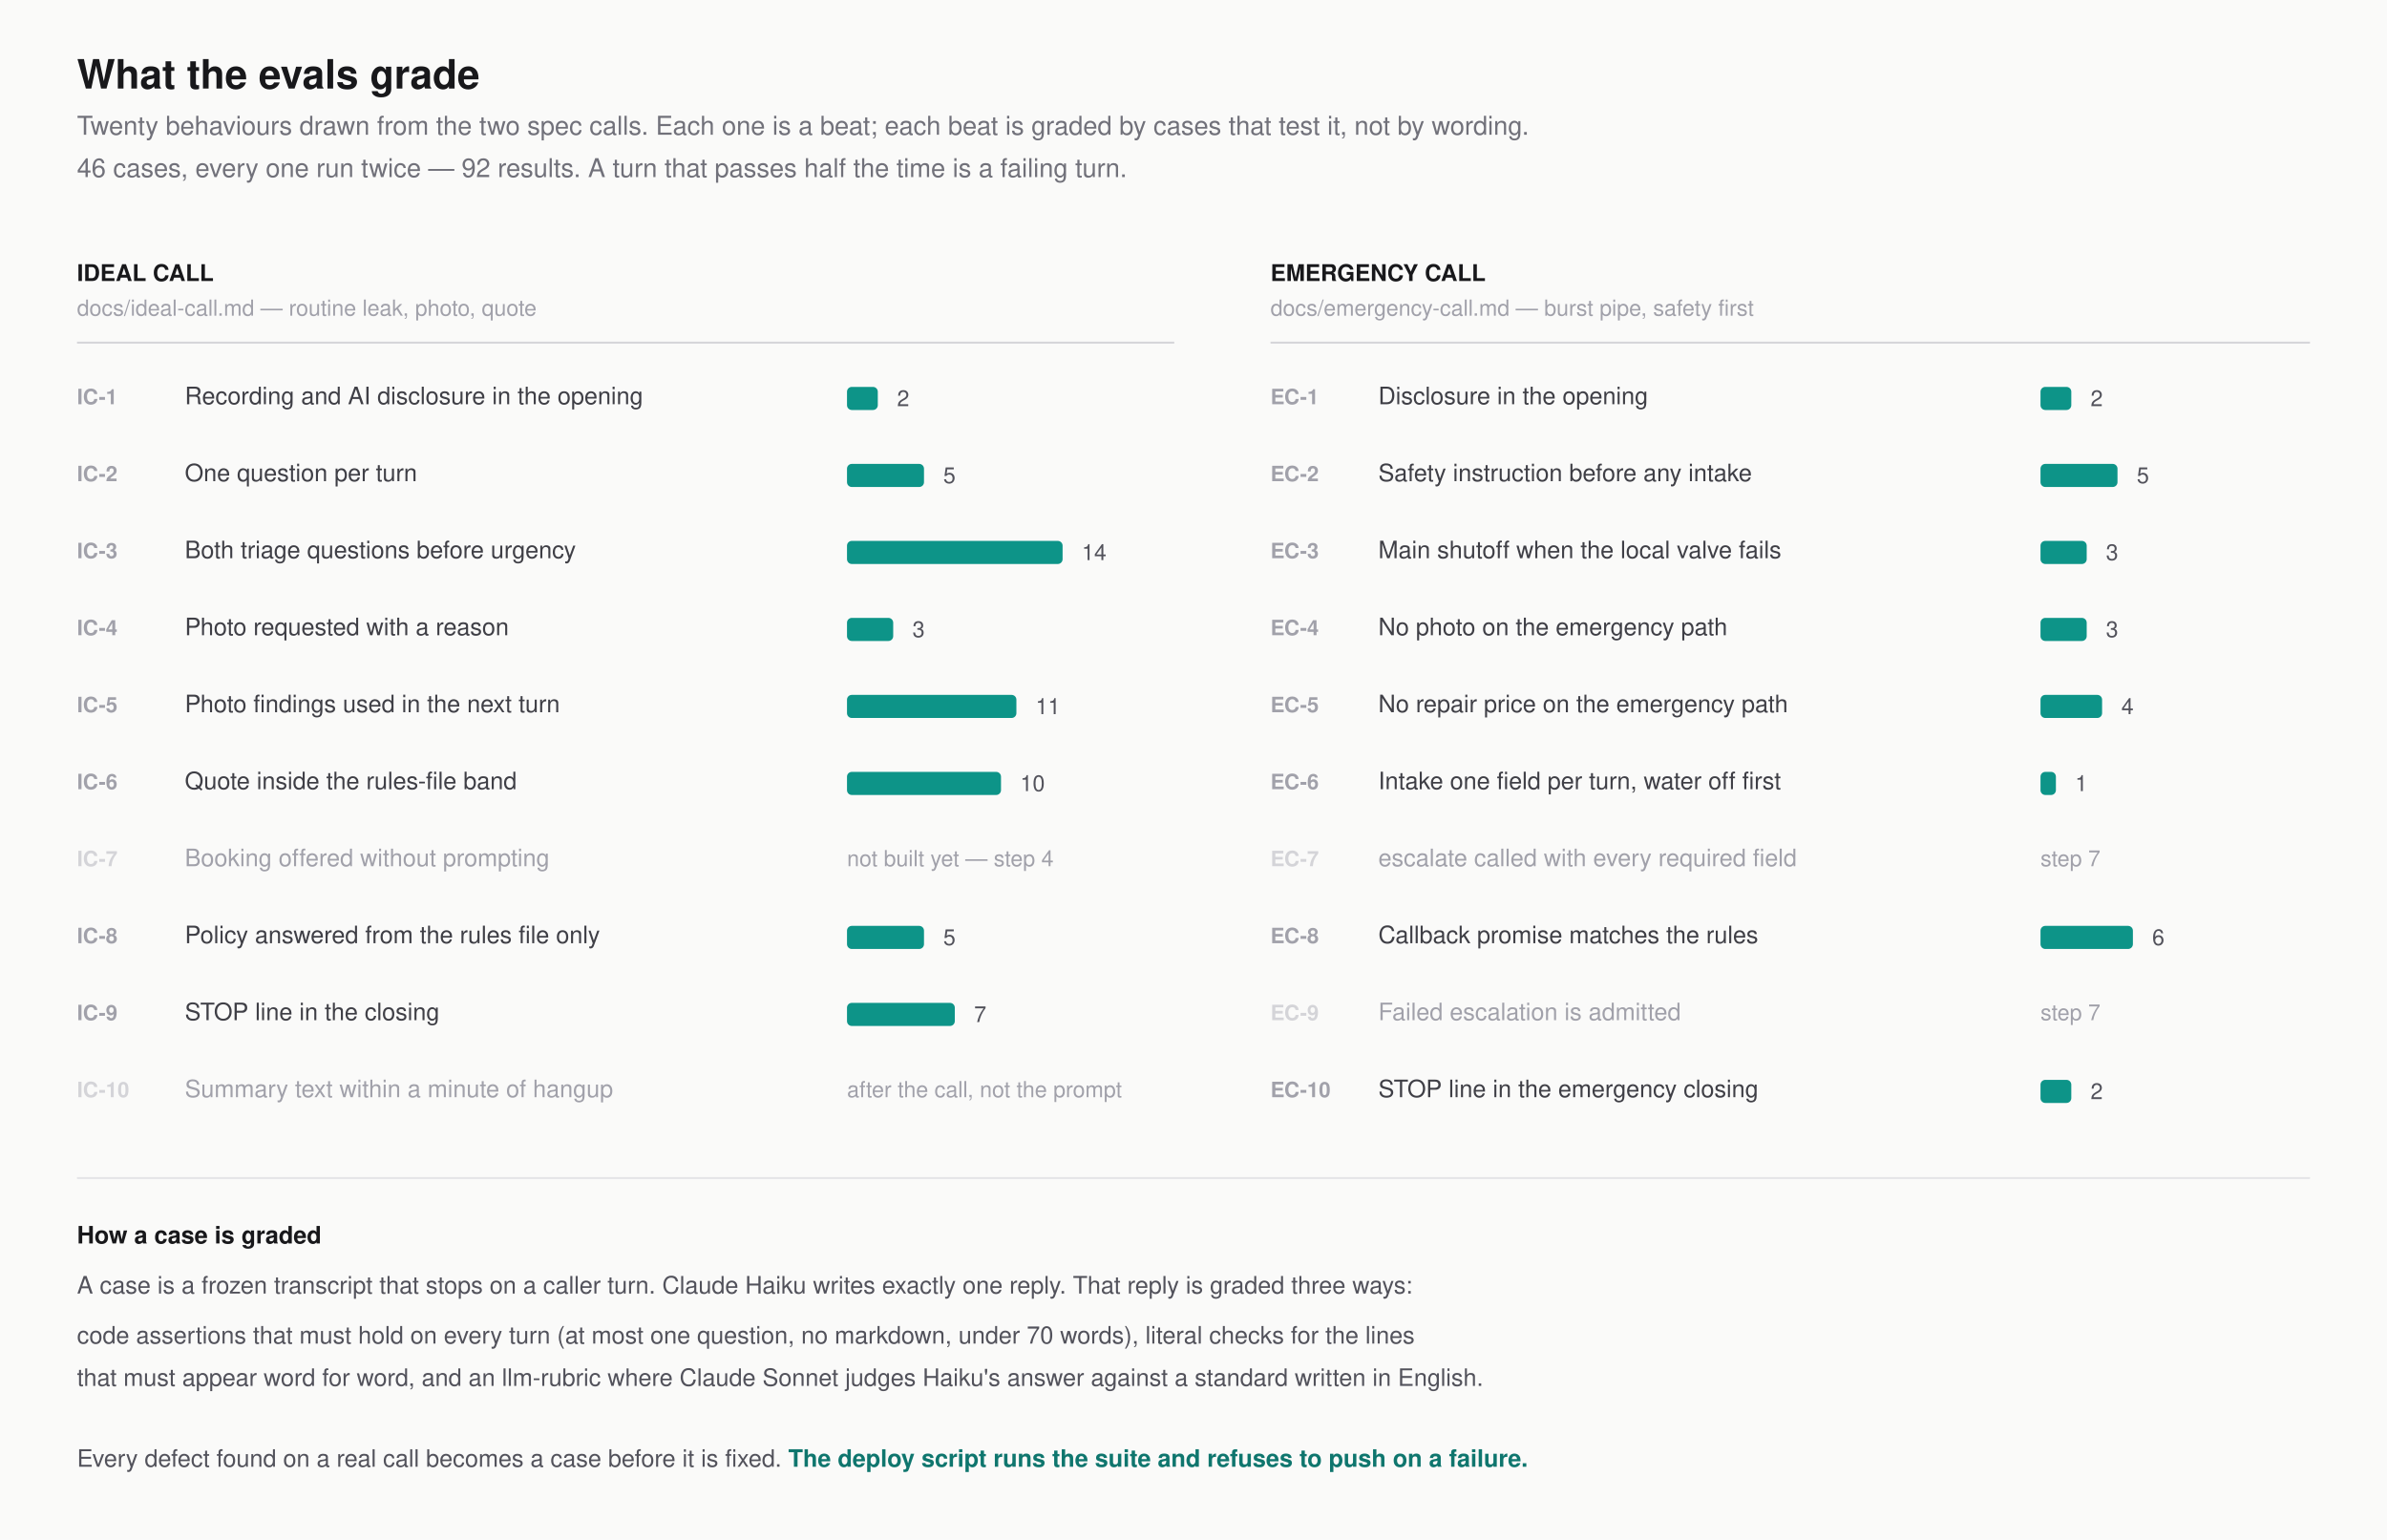
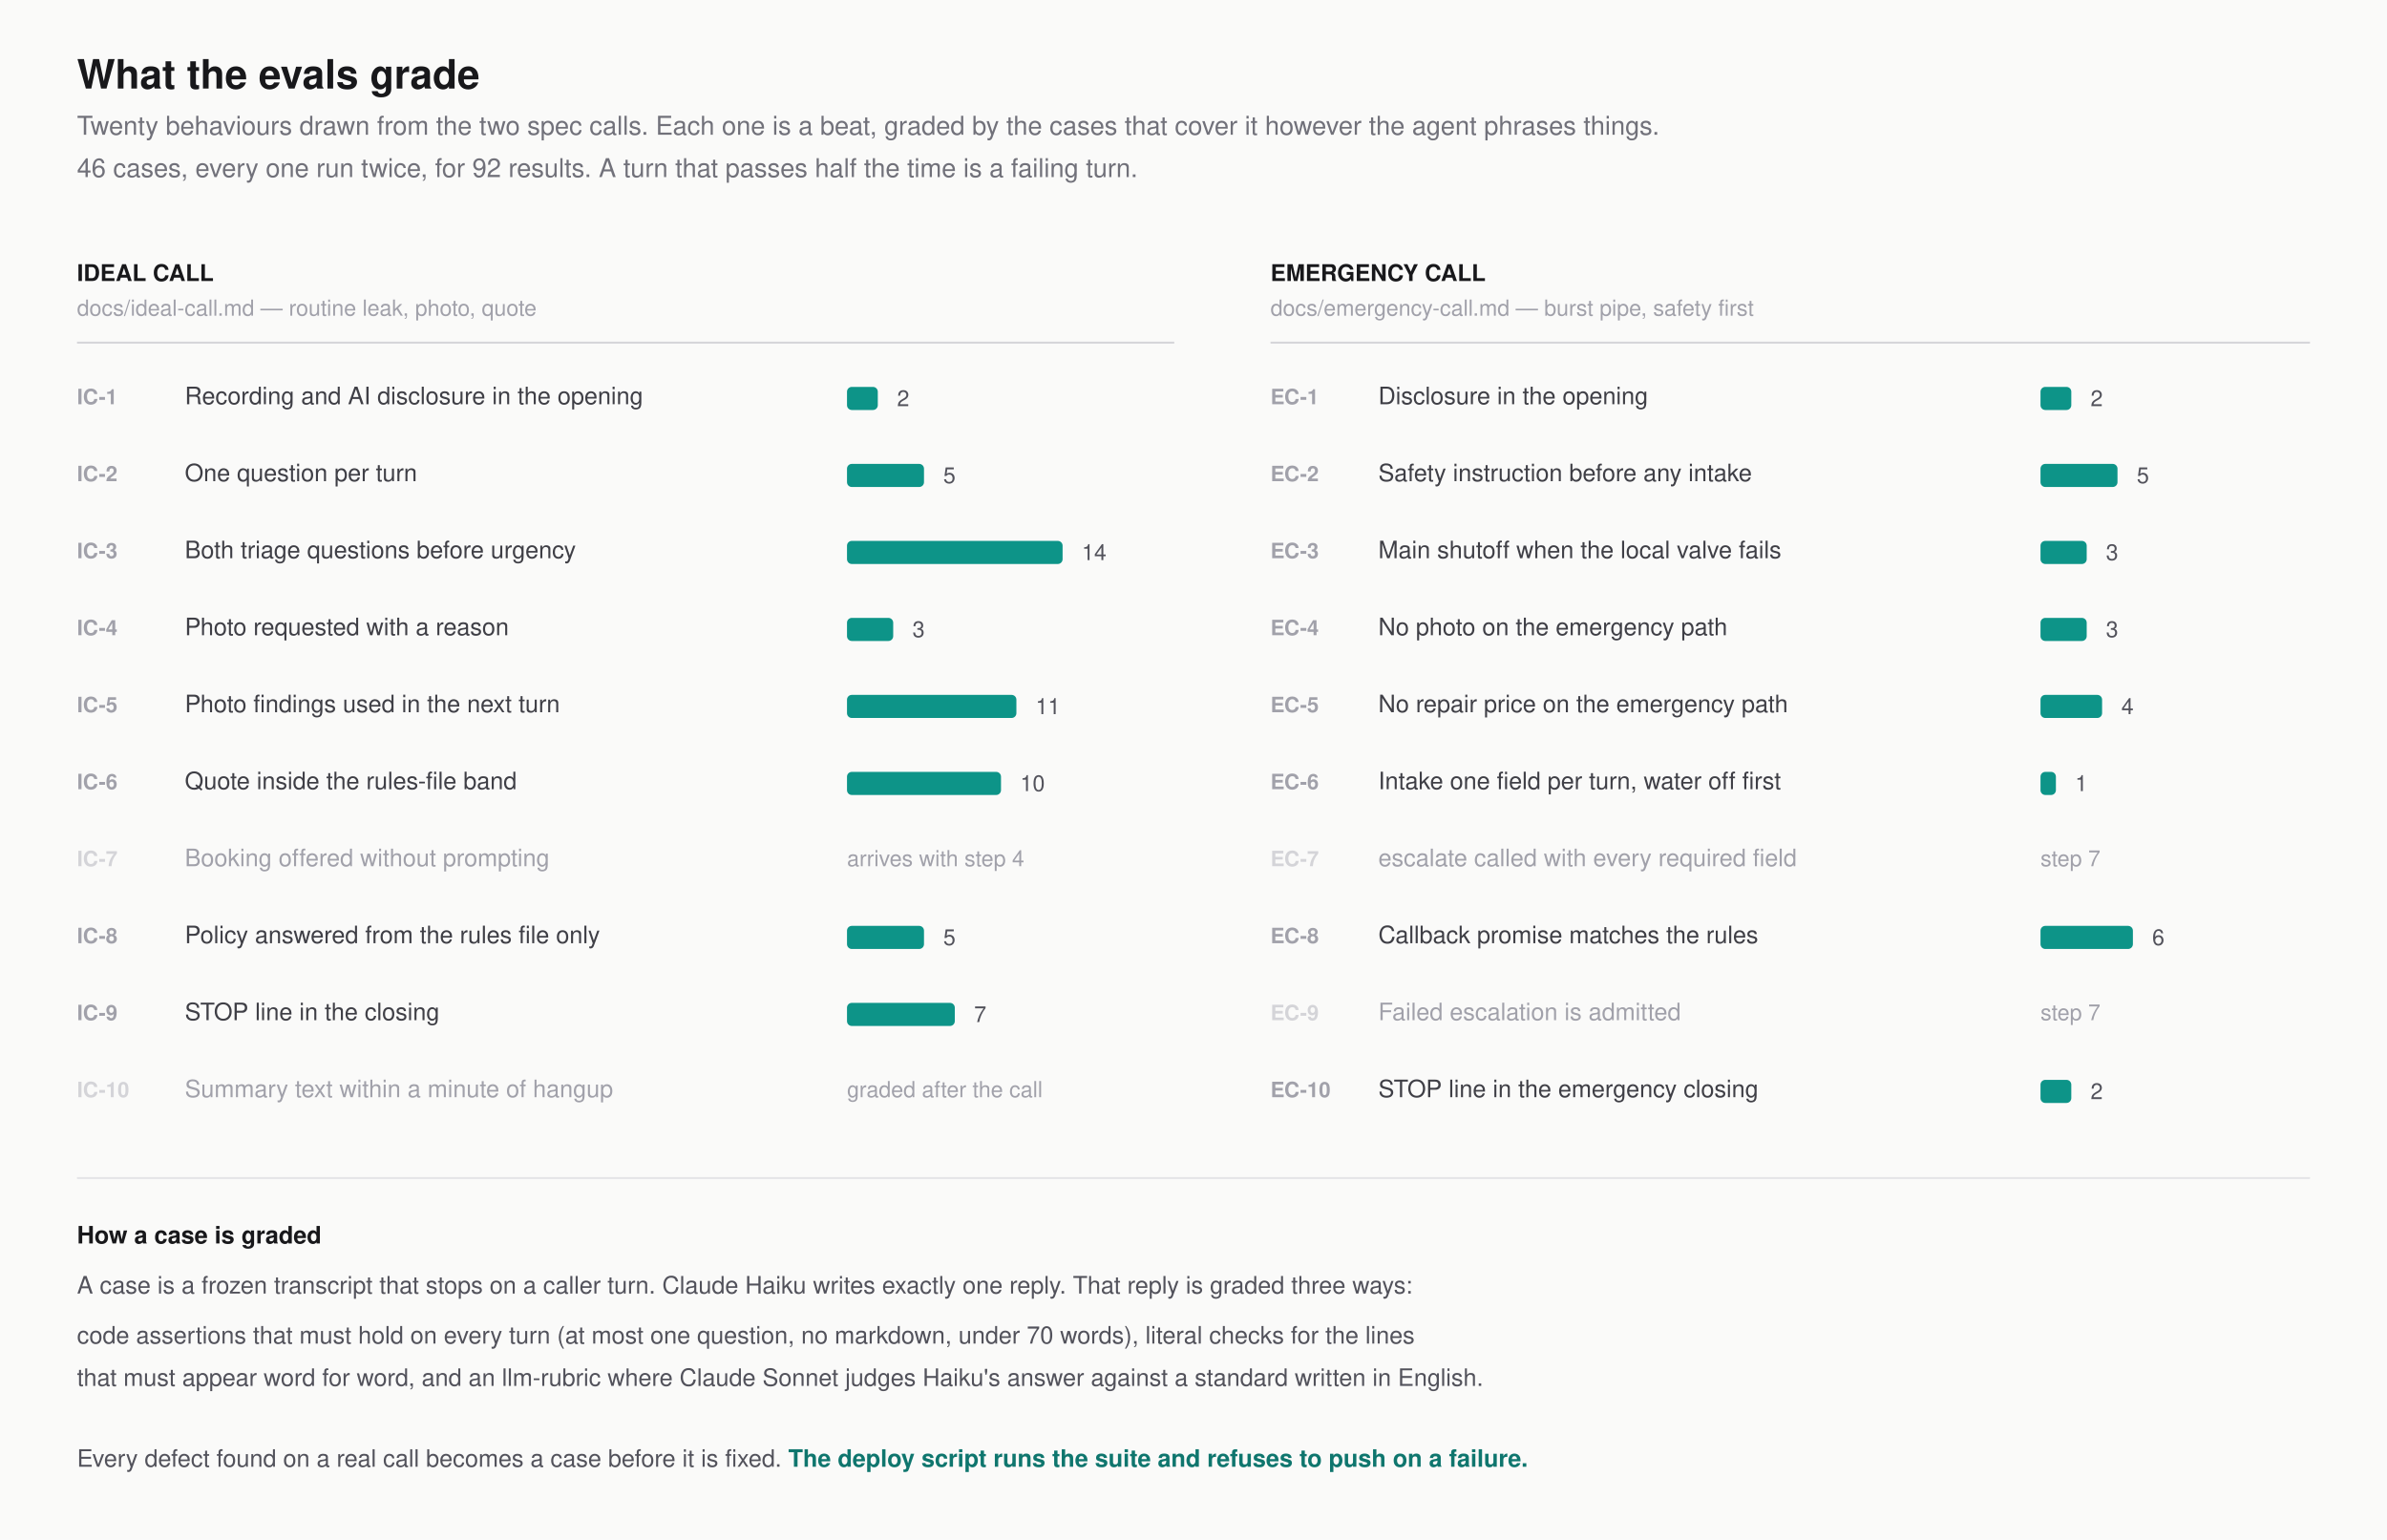
<svg xmlns="http://www.w3.org/2000/svg" viewBox="0 0 1240 800" width="1240" height="800" font-family="ui-sans-serif, -apple-system, BlinkMacSystemFont, 'Segoe UI', Helvetica, Arial, sans-serif">
  <rect width="1240" height="800" fill="#FAFAF9" />
  <text x="40" y="46" font-size="21" font-weight="600" fill="#18181B">What the evals grade</text>
-   <text x="40" y="70" font-size="13.5" fill="#71717A">Twenty behaviours drawn from the two spec calls. Each one is a beat; each beat is graded by cases that test it, not by wording.</text>
-   <text x="40" y="92" font-size="13.5" fill="#71717A">46 cases, every one run twice — 92 results. A turn that passes half the time is a failing turn.</text>
+   <text x="40" y="70" font-size="13.5" fill="#71717A">Twenty behaviours drawn from the two spec calls. Each one is a beat, graded by the cases that cover it however the agent phrases things.</text>
+   <text x="40" y="92" font-size="13.5" fill="#71717A">46 cases, every one run twice, for 92 results. A turn that passes half the time is a failing turn.</text>
  <text x="40" y="146" font-size="12" font-weight="600" fill="#18181B">IDEAL CALL</text>
  <text x="40" y="164" font-size="11.5" fill="#A1A1AA">docs/ideal-call.md — routine leak, photo, quote</text>
  <line x1="40" y1="178" x2="610" y2="178" stroke="#D4D4D8" stroke-width="1" />
  <text x="660" y="146" font-size="12" font-weight="600" fill="#18181B">EMERGENCY CALL</text>
  <text x="660" y="164" font-size="11.5" fill="#A1A1AA">docs/emergency-call.md — burst pipe, safety first</text>
  <line x1="660" y1="178" x2="1200" y2="178" stroke="#D4D4D8" stroke-width="1" />
  <g font-size="12.5">
    <text x="40" y="210" font-size="11" font-weight="600" fill="#A1A1AA">IC-1</text>
    <text x="96" y="210" fill="#3F3F46">Recording and AI disclosure in the opening</text>
    <rect x="440" y="201" width="16" height="12" rx="2.5" fill="#0D9488" />
    <text x="466" y="211" font-size="11.5" fill="#52525B">2</text>
    <text x="40" y="250" font-size="11" font-weight="600" fill="#A1A1AA">IC-2</text>
    <text x="96" y="250" fill="#3F3F46">One question per turn</text>
    <rect x="440" y="241" width="40" height="12" rx="2.5" fill="#0D9488" />
    <text x="490" y="251" font-size="11.5" fill="#52525B">5</text>
    <text x="40" y="290" font-size="11" font-weight="600" fill="#A1A1AA">IC-3</text>
    <text x="96" y="290" fill="#3F3F46">Both triage questions before urgency</text>
    <rect x="440" y="281" width="112" height="12" rx="2.5" fill="#0D9488" />
    <text x="562" y="291" font-size="11.5" fill="#52525B">14</text>
    <text x="40" y="330" font-size="11" font-weight="600" fill="#A1A1AA">IC-4</text>
    <text x="96" y="330" fill="#3F3F46">Photo requested with a reason</text>
    <rect x="440" y="321" width="24" height="12" rx="2.5" fill="#0D9488" />
    <text x="474" y="331" font-size="11.5" fill="#52525B">3</text>
    <text x="40" y="370" font-size="11" font-weight="600" fill="#A1A1AA">IC-5</text>
    <text x="96" y="370" fill="#3F3F46">Photo findings used in the next turn</text>
    <rect x="440" y="361" width="88" height="12" rx="2.5" fill="#0D9488" />
    <text x="538" y="371" font-size="11.5" fill="#52525B">11</text>
    <text x="40" y="410" font-size="11" font-weight="600" fill="#A1A1AA">IC-6</text>
    <text x="96" y="410" fill="#3F3F46">Quote inside the rules-file band</text>
    <rect x="440" y="401" width="80" height="12" rx="2.5" fill="#0D9488" />
    <text x="530" y="411" font-size="11.5" fill="#52525B">10</text>
    <text x="40" y="450" font-size="11" font-weight="600" fill="#D4D4D8">IC-7</text>
    <text x="96" y="450" fill="#A1A1AA">Booking offered without prompting</text>
-     <text x="440" y="450" font-size="11.5" fill="#A1A1AA">not built yet — step 4</text>
+     <text x="440" y="450" font-size="11.5" fill="#A1A1AA">arrives with step 4</text>
    <text x="40" y="490" font-size="11" font-weight="600" fill="#A1A1AA">IC-8</text>
    <text x="96" y="490" fill="#3F3F46">Policy answered from the rules file only</text>
    <rect x="440" y="481" width="40" height="12" rx="2.5" fill="#0D9488" />
    <text x="490" y="491" font-size="11.5" fill="#52525B">5</text>
    <text x="40" y="530" font-size="11" font-weight="600" fill="#A1A1AA">IC-9</text>
    <text x="96" y="530" fill="#3F3F46">STOP line in the closing</text>
    <rect x="440" y="521" width="56" height="12" rx="2.5" fill="#0D9488" />
    <text x="506" y="531" font-size="11.5" fill="#52525B">7</text>
    <text x="40" y="570" font-size="11" font-weight="600" fill="#D4D4D8">IC-10</text>
    <text x="96" y="570" fill="#A1A1AA">Summary text within a minute of hangup</text>
-     <text x="440" y="570" font-size="11.5" fill="#A1A1AA">after the call, not the prompt</text>
+     <text x="440" y="570" font-size="11.5" fill="#A1A1AA">graded after the call</text>
  </g>
  <g font-size="12.5">
    <text x="660" y="210" font-size="11" font-weight="600" fill="#A1A1AA">EC-1</text>
    <text x="716" y="210" fill="#3F3F46">Disclosure in the opening</text>
    <rect x="1060" y="201" width="16" height="12" rx="2.5" fill="#0D9488" />
    <text x="1086" y="211" font-size="11.5" fill="#52525B">2</text>
    <text x="660" y="250" font-size="11" font-weight="600" fill="#A1A1AA">EC-2</text>
    <text x="716" y="250" fill="#3F3F46">Safety instruction before any intake</text>
    <rect x="1060" y="241" width="40" height="12" rx="2.5" fill="#0D9488" />
    <text x="1110" y="251" font-size="11.5" fill="#52525B">5</text>
    <text x="660" y="290" font-size="11" font-weight="600" fill="#A1A1AA">EC-3</text>
    <text x="716" y="290" fill="#3F3F46">Main shutoff when the local valve fails</text>
    <rect x="1060" y="281" width="24" height="12" rx="2.5" fill="#0D9488" />
    <text x="1094" y="291" font-size="11.5" fill="#52525B">3</text>
    <text x="660" y="330" font-size="11" font-weight="600" fill="#A1A1AA">EC-4</text>
    <text x="716" y="330" fill="#3F3F46">No photo on the emergency path</text>
    <rect x="1060" y="321" width="24" height="12" rx="2.5" fill="#0D9488" />
    <text x="1094" y="331" font-size="11.5" fill="#52525B">3</text>
    <text x="660" y="370" font-size="11" font-weight="600" fill="#A1A1AA">EC-5</text>
    <text x="716" y="370" fill="#3F3F46">No repair price on the emergency path</text>
    <rect x="1060" y="361" width="32" height="12" rx="2.5" fill="#0D9488" />
    <text x="1102" y="371" font-size="11.5" fill="#52525B">4</text>
    <text x="660" y="410" font-size="11" font-weight="600" fill="#A1A1AA">EC-6</text>
    <text x="716" y="410" fill="#3F3F46">Intake one field per turn, water off first</text>
    <rect x="1060" y="401" width="8" height="12" rx="2.5" fill="#0D9488" />
    <text x="1078" y="411" font-size="11.5" fill="#52525B">1</text>
    <text x="660" y="450" font-size="11" font-weight="600" fill="#D4D4D8">EC-7</text>
    <text x="716" y="450" fill="#A1A1AA">escalate called with every required field</text>
    <text x="1060" y="450" font-size="11.5" fill="#A1A1AA">step 7</text>
    <text x="660" y="490" font-size="11" font-weight="600" fill="#A1A1AA">EC-8</text>
    <text x="716" y="490" fill="#3F3F46">Callback promise matches the rules</text>
    <rect x="1060" y="481" width="48" height="12" rx="2.5" fill="#0D9488" />
    <text x="1118" y="491" font-size="11.5" fill="#52525B">6</text>
    <text x="660" y="530" font-size="11" font-weight="600" fill="#D4D4D8">EC-9</text>
    <text x="716" y="530" fill="#A1A1AA">Failed escalation is admitted</text>
    <text x="1060" y="530" font-size="11.5" fill="#A1A1AA">step 7</text>
    <text x="660" y="570" font-size="11" font-weight="600" fill="#A1A1AA">EC-10</text>
    <text x="716" y="570" fill="#3F3F46">STOP line in the emergency closing</text>
    <rect x="1060" y="561" width="16" height="12" rx="2.5" fill="#0D9488" />
    <text x="1086" y="571" font-size="11.5" fill="#52525B">2</text>
  </g>
  <line x1="40" y1="612" x2="1200" y2="612" stroke="#E4E4E7" stroke-width="1" />
  <text x="40" y="646" font-size="12.5" font-weight="600" fill="#18181B">How a case is graded</text>
  <text x="40" y="672" font-size="12.5" fill="#52525B">A case is a frozen transcript that stops on a caller turn. Claude Haiku writes exactly one reply. That reply is graded three ways:</text>
  <text x="40" y="698" font-size="12.5" fill="#52525B">code assertions that must hold on every turn (at most one question, no markdown, under 70 words), literal checks for the lines</text>
  <text x="40" y="720" font-size="12.5" fill="#52525B">that must appear word for word, and an llm-rubric where Claude Sonnet judges Haiku's answer against a standard written in English.</text>
  <text x="40" y="762" font-size="12.5" fill="#52525B">Every defect found on a real call becomes a case before it is fixed. <tspan font-weight="600" fill="#0F766E">The deploy script runs the suite and refuses to push on a failure.</tspan>
  </text>
</svg>
